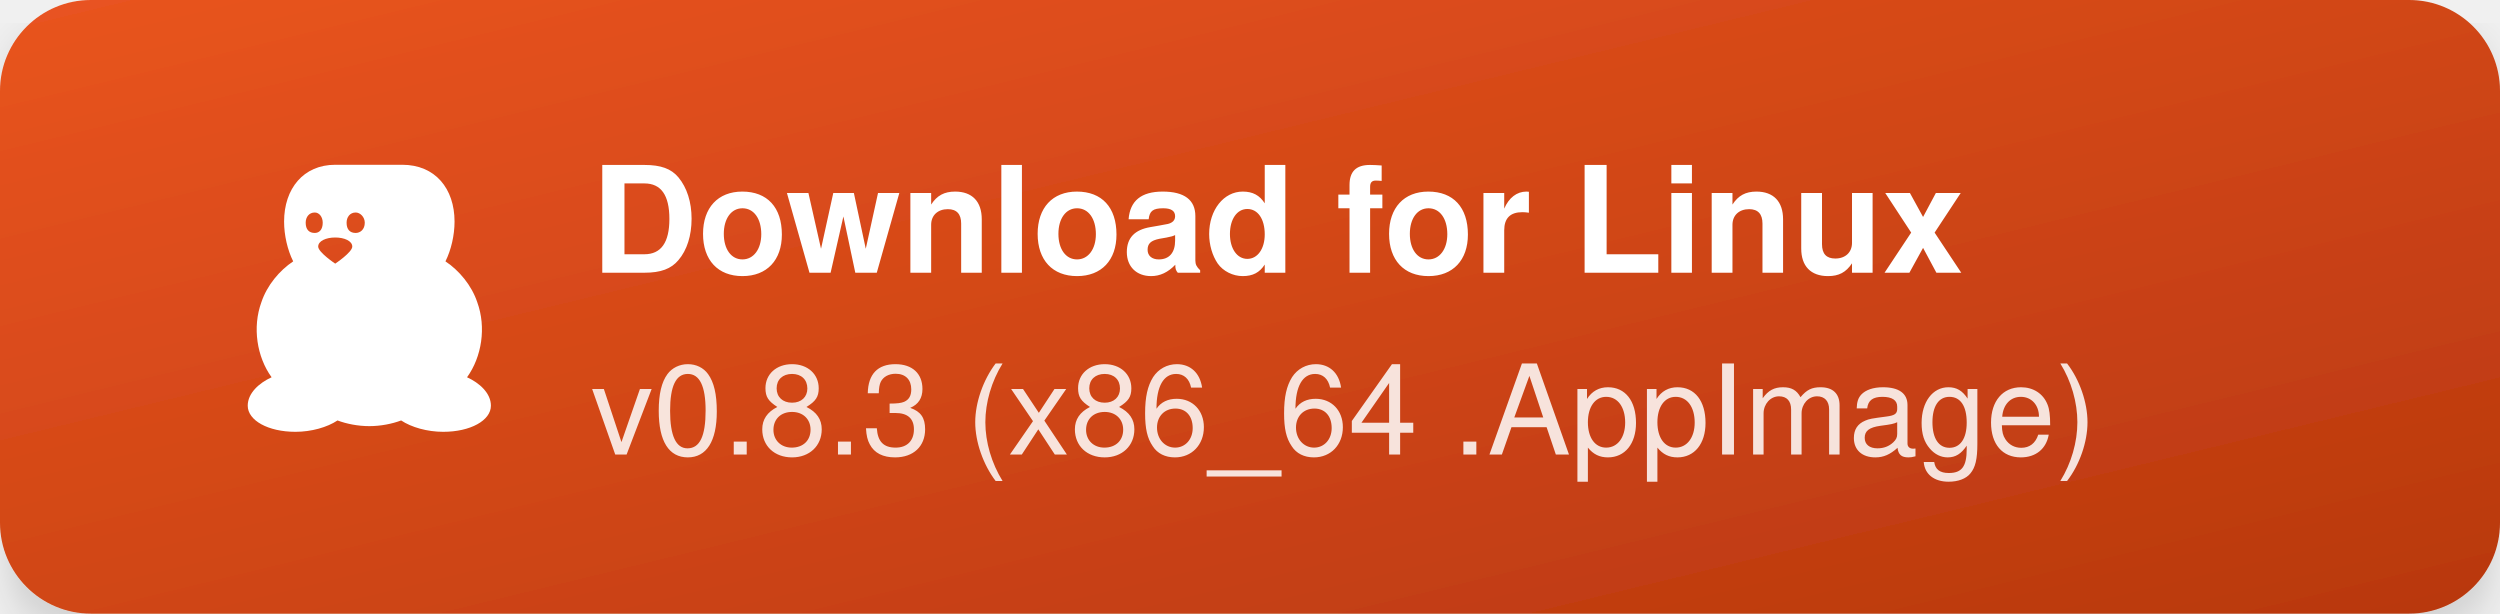
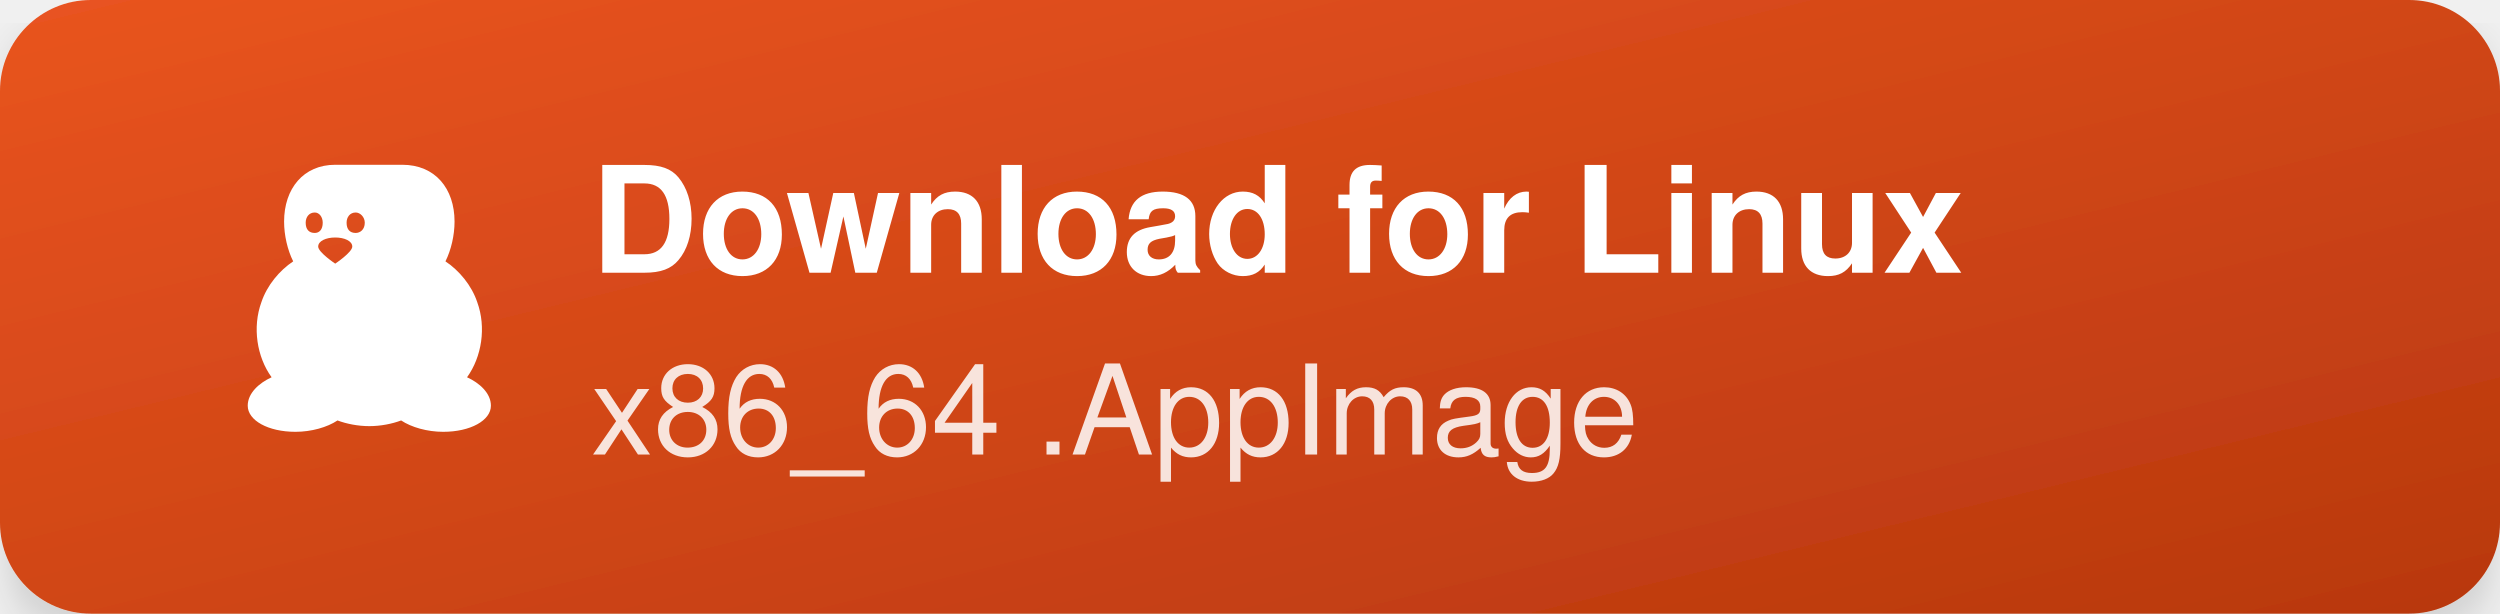
<svg xmlns="http://www.w3.org/2000/svg" width="220" height="54" viewBox="0 0 220 54">
  <defs>
    <linearGradient id="linux-grad" x1="0%" y1="0%" x2="100%" y2="100%">
      <stop offset="0%" stop-color="#e95420" />
      <stop offset="100%" stop-color="#b8380e" />
    </linearGradient>
    <filter id="shadow" x="-5%" y="-10%" width="110%" height="130%">
      <feDropShadow dx="0" dy="2" stdDeviation="2" flood-color="#000" flood-opacity="0.15" />
    </filter>
  </defs>
  <rect width="220" height="54" rx="8" fill="url(#linux-grad)" filter="url(#shadow)" />
  <g transform="translate(16, 13)">
    <path fill="#ffffff" d="M13.5 1.5c-2.8 0-4.5 2.1-4.5 5 0 1.2.3 2.5.8 3.5-1.2.8-2.3 2.1-2.8 3.6-.8 2.2-.4 4.8.9 6.6-1.1.5-2.1 1.4-2.1 2.5 0 1.3 1.8 2.3 4.2 2.3 1.4 0 2.8-.4 3.7-1 .8.3 1.8.5 2.8.5 1 0 2-.2 2.8-.5.9.6 2.3 1 3.7 1 2.4 0 4.2-1 4.2-2.3 0-1.1-1-2-2.1-2.5 1.3-1.8 1.7-4.4.9-6.6-.5-1.5-1.6-2.8-2.8-3.6.5-1 .8-2.3.8-3.5 0-2.9-1.7-5-4.6-5zm-1.8 4.2c.4 0 .7.4.7.9 0 .6-.3.9-.7.9-.5 0-.8-.3-.8-.9 0-.5.3-.9.8-.9zm3.6 0c.4 0 .8.4.8.9 0 .6-.4.9-.8.9-.5 0-.8-.3-.8-.9 0-.5.3-.9.8-.9zm-1.8 2.2c.8 0 1.5.3 1.5.8s-1.5 1.5-1.5 1.5-1.5-1-1.5-1.5.7-.8 1.5-.8z" />
  </g>
  <text x="52" y="24" fill="#ffffff" font-family="-apple-system, BlinkMacSystemFont, 'Segoe UI', Helvetica, Arial, sans-serif" font-size="13" font-weight="600">Download for Linux</text>
-   <text x="52" y="40" fill="rgba(255,255,255,0.85)" font-family="-apple-system, BlinkMacSystemFont, 'Segoe UI', Helvetica, Arial, sans-serif" font-size="11">v0.8.3 (x86_64 .AppImage)</text>
+   <text x="52" y="40" fill="rgba(255,255,255,0.85)" font-family="-apple-system, BlinkMacSystemFont, 'Segoe UI', Helvetica, Arial, sans-serif" font-size="11">x86_64 .AppImage</text>
</svg>
